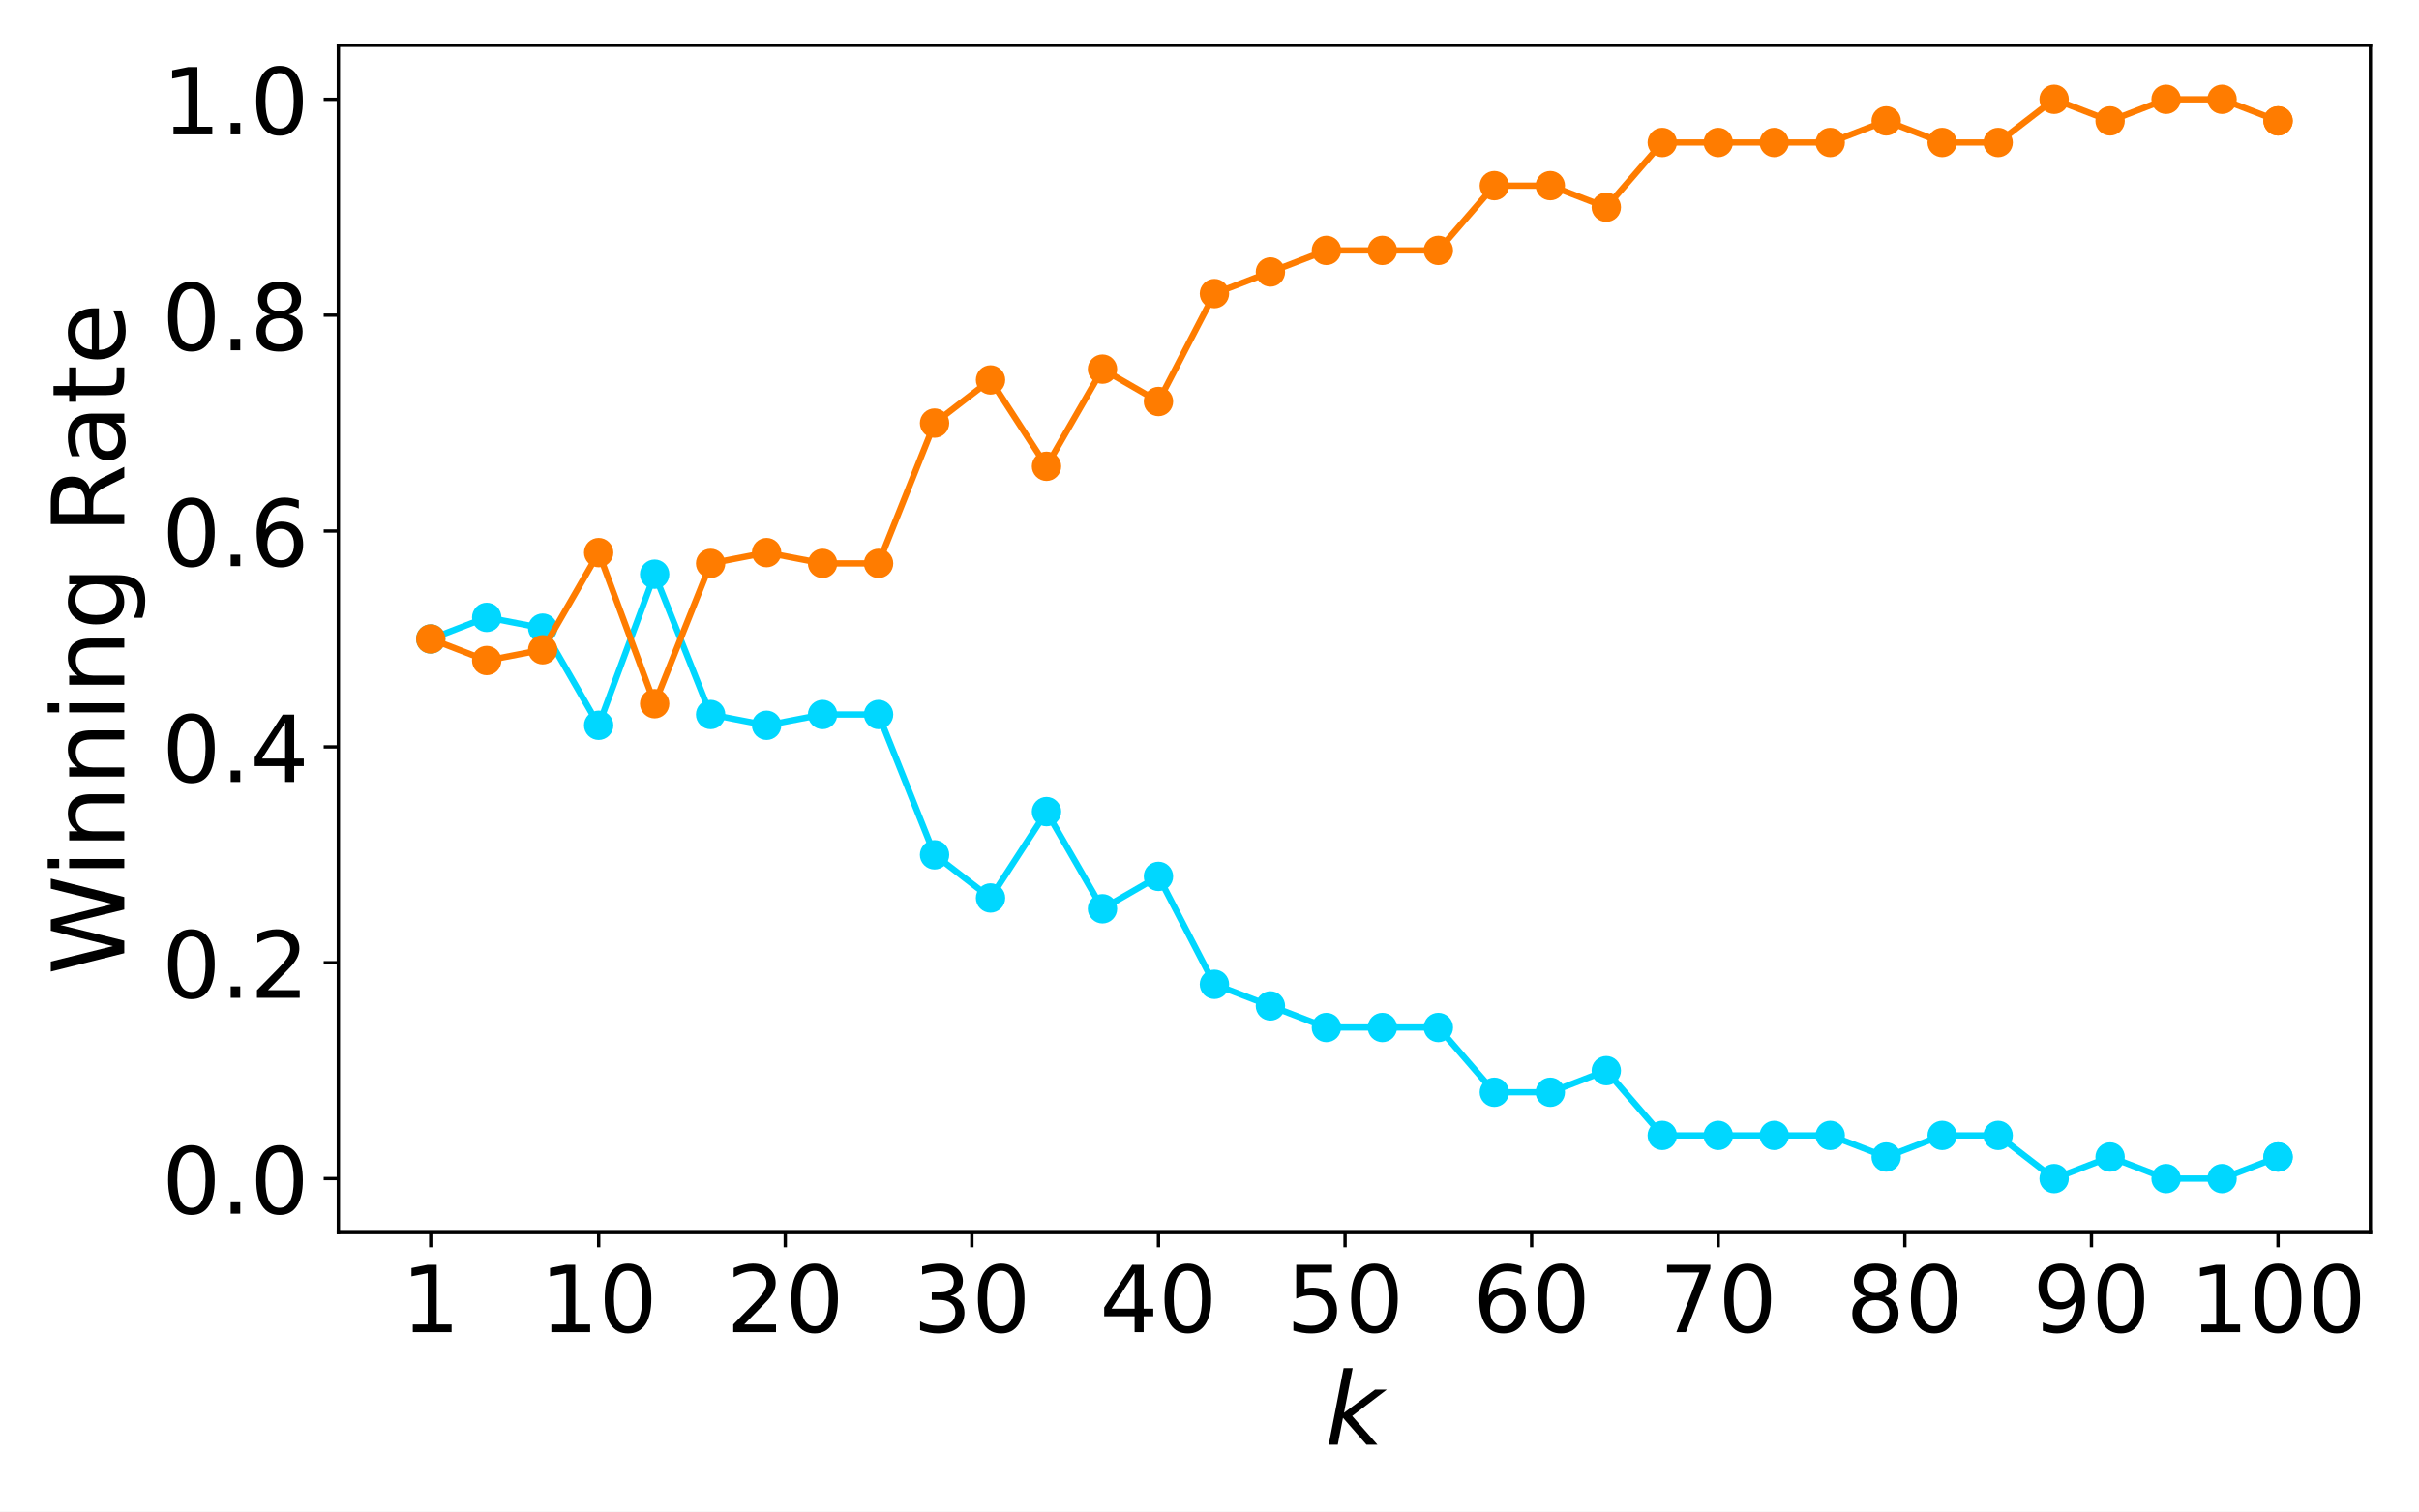
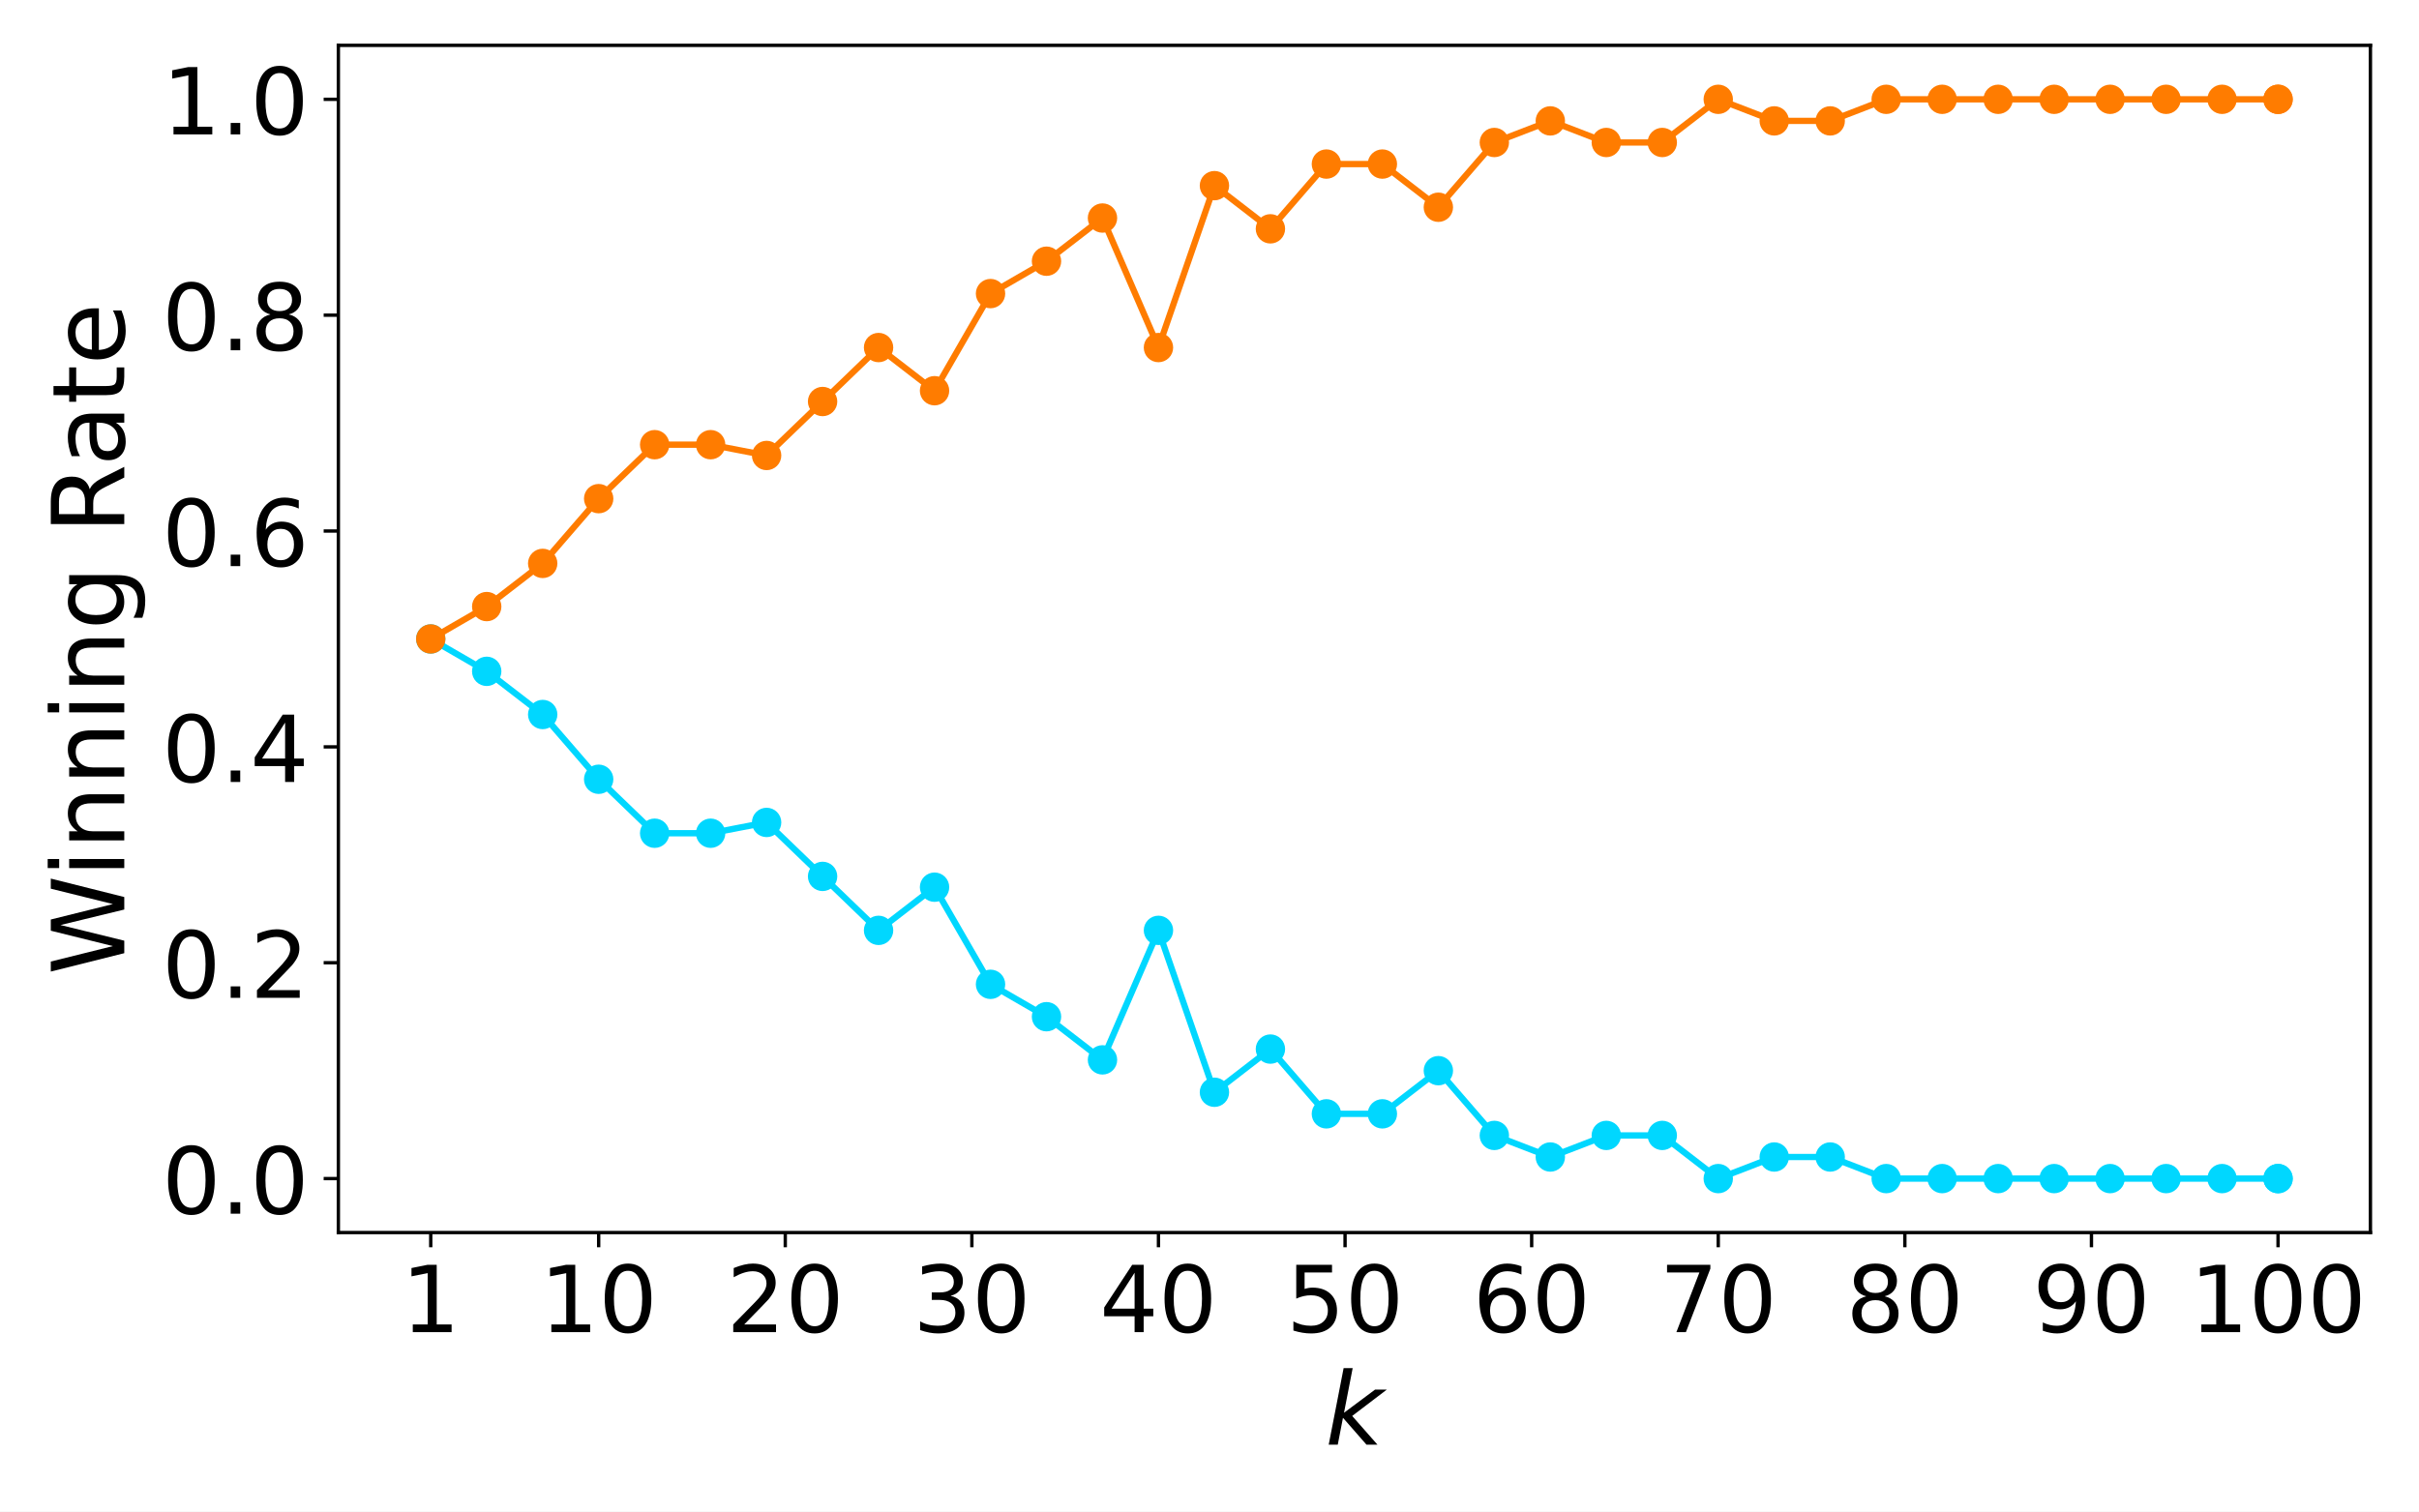
<svg xmlns="http://www.w3.org/2000/svg" xmlns:xlink="http://www.w3.org/1999/xlink" width="576pt" height="360pt" viewBox="0 0 576 360" version="1.1">
  <defs>
    <style type="text/css">*{stroke-linejoin: round; stroke-linecap: butt}</style>
  </defs>
  <g id="figure_1">
    <g id="patch_1">
      <path d="M 0 360  L 576 360  L 576 0  L 0 0  z " style="fill: #ffffff" />
    </g>
    <g id="axes_1">
      <g id="patch_2">
        <path d="M 80.57 293.56  L 564.431 293.56  L 564.431 10.8  L 80.57 10.8  z " style="fill: #ffffff" />
      </g>
      <g id="matplotlib.axis_1">
        <g id="xtick_1">
          <g id="line2d_1">
            <defs>
-               <path id="m5fb272e60a" d="M 0 0  L 0 3.5  " style="stroke: #000000; stroke-width: 0.8" />
+               <path id="ma6a7ead708" d="M 0 0  L 0 3.5  " style="stroke: #000000; stroke-width: 0.8" />
            </defs>
            <g>
-               <use xlink:href="#m5fb272e60a" x="102.564" y="293.56" style="stroke: #000000; stroke-width: 0.8" />
+               <use xlink:href="#ma6a7ead708" x="102.564" y="293.56" style="stroke: #000000; stroke-width: 0.8" />
            </g>
          </g>
          <g id="text_1">
            <g transform="translate(95.56493 317.2766) scale(0.22 -0.22)">
              <defs>
                <path id="DejaVuSans-31" d="M 794 531  L 1825 531  L 1825 4091  L 703 3866  L 703 4441  L 1819 4666  L 2450 4666  L 2450 531  L 3481 531  L 3481 0  L 794 0  L 794 531  z " transform="scale(0.015625)" />
              </defs>
              <use xlink:href="#DejaVuSans-31" />
            </g>
          </g>
        </g>
        <g id="xtick_2">
          <g id="line2d_2">
            <g>
-               <use xlink:href="#m5fb272e60a" x="142.552" y="293.56" style="stroke: #000000; stroke-width: 0.8" />
+               <use xlink:href="#ma6a7ead708" x="142.552" y="293.56" style="stroke: #000000; stroke-width: 0.8" />
            </g>
          </g>
          <g id="text_2">
            <g transform="translate(128.5547 317.2766) scale(0.22 -0.22)">
              <defs>
                <path id="DejaVuSans-30" d="M 2034 4250  Q 1547 4250 1301 3770  Q 1056 3291 1056 2328  Q 1056 1369 1301 889  Q 1547 409 2034 409  Q 2525 409 2770 889  Q 3016 1369 3016 2328  Q 3016 3291 2770 3770  Q 2525 4250 2034 4250  z M 2034 4750  Q 2819 4750 3233 4129  Q 3647 3509 3647 2328  Q 3647 1150 3233 529  Q 2819 -91 2034 -91  Q 1250 -91 836 529  Q 422 1150 422 2328  Q 422 3509 836 4129  Q 1250 4750 2034 4750  z " transform="scale(0.015625)" />
              </defs>
              <use xlink:href="#DejaVuSans-31" />
              <use xlink:href="#DejaVuSans-30" x="63.623" />
            </g>
          </g>
        </g>
        <g id="xtick_3">
          <g id="line2d_3">
            <g>
-               <use xlink:href="#m5fb272e60a" x="186.984" y="293.56" style="stroke: #000000; stroke-width: 0.8" />
+               <use xlink:href="#ma6a7ead708" x="186.984" y="293.56" style="stroke: #000000; stroke-width: 0.8" />
            </g>
          </g>
          <g id="text_3">
            <g transform="translate(172.9864 317.2766) scale(0.22 -0.22)">
              <defs>
                <path id="DejaVuSans-32" d="M 1228 531  L 3431 531  L 3431 0  L 469 0  L 469 531  Q 828 903 1448 1529  Q 2069 2156 2228 2338  Q 2531 2678 2651 2914  Q 2772 3150 2772 3378  Q 2772 3750 2511 3984  Q 2250 4219 1831 4219  Q 1534 4219 1204 4116  Q 875 4013 500 3803  L 500 4441  Q 881 4594 1212 4672  Q 1544 4750 1819 4750  Q 2544 4750 2975 4387  Q 3406 4025 3406 3419  Q 3406 3131 3298 2873  Q 3191 2616 2906 2266  Q 2828 2175 2409 1742  Q 1991 1309 1228 531  z " transform="scale(0.015625)" />
              </defs>
              <use xlink:href="#DejaVuSans-32" />
              <use xlink:href="#DejaVuSans-30" x="63.623" />
            </g>
          </g>
        </g>
        <g id="xtick_4">
          <g id="line2d_4">
            <g>
-               <use xlink:href="#m5fb272e60a" x="231.416" y="293.56" style="stroke: #000000; stroke-width: 0.8" />
+               <use xlink:href="#ma6a7ead708" x="231.416" y="293.56" style="stroke: #000000; stroke-width: 0.8" />
            </g>
          </g>
          <g id="text_4">
            <g transform="translate(217.418 317.2766) scale(0.22 -0.22)">
              <defs>
                <path id="DejaVuSans-33" d="M 2597 2516  Q 3050 2419 3304 2112  Q 3559 1806 3559 1356  Q 3559 666 3084 287  Q 2609 -91 1734 -91  Q 1441 -91 1130 -33  Q 819 25 488 141  L 488 750  Q 750 597 1062 519  Q 1375 441 1716 441  Q 2309 441 2620 675  Q 2931 909 2931 1356  Q 2931 1769 2642 2001  Q 2353 2234 1838 2234  L 1294 2234  L 1294 2753  L 1863 2753  Q 2328 2753 2575 2939  Q 2822 3125 2822 3475  Q 2822 3834 2567 4026  Q 2313 4219 1838 4219  Q 1578 4219 1281 4162  Q 984 4106 628 3988  L 628 4550  Q 988 4650 1302 4700  Q 1616 4750 1894 4750  Q 2613 4750 3031 4423  Q 3450 4097 3450 3541  Q 3450 3153 3228 2886  Q 3006 2619 2597 2516  z " transform="scale(0.015625)" />
              </defs>
              <use xlink:href="#DejaVuSans-33" />
              <use xlink:href="#DejaVuSans-30" x="63.623" />
            </g>
          </g>
        </g>
        <g id="xtick_5">
          <g id="line2d_5">
            <g>
-               <use xlink:href="#m5fb272e60a" x="275.847" y="293.56" style="stroke: #000000; stroke-width: 0.8" />
+               <use xlink:href="#ma6a7ead708" x="275.847" y="293.56" style="stroke: #000000; stroke-width: 0.8" />
            </g>
          </g>
          <g id="text_5">
            <g transform="translate(261.8497 317.2766) scale(0.22 -0.22)">
              <defs>
                <path id="DejaVuSans-34" d="M 2419 4116  L 825 1625  L 2419 1625  L 2419 4116  z M 2253 4666  L 3047 4666  L 3047 1625  L 3713 1625  L 3713 1100  L 3047 1100  L 3047 0  L 2419 0  L 2419 1100  L 313 1100  L 313 1709  L 2253 4666  z " transform="scale(0.015625)" />
              </defs>
              <use xlink:href="#DejaVuSans-34" />
              <use xlink:href="#DejaVuSans-30" x="63.623" />
            </g>
          </g>
        </g>
        <g id="xtick_6">
          <g id="line2d_6">
            <g>
-               <use xlink:href="#m5fb272e60a" x="320.279" y="293.56" style="stroke: #000000; stroke-width: 0.8" />
+               <use xlink:href="#ma6a7ead708" x="320.279" y="293.56" style="stroke: #000000; stroke-width: 0.8" />
            </g>
          </g>
          <g id="text_6">
            <g transform="translate(306.2814 317.2766) scale(0.22 -0.22)">
              <defs>
                <path id="DejaVuSans-35" d="M 691 4666  L 3169 4666  L 3169 4134  L 1269 4134  L 1269 2991  Q 1406 3038 1543 3061  Q 1681 3084 1819 3084  Q 2600 3084 3056 2656  Q 3513 2228 3513 1497  Q 3513 744 3044 326  Q 2575 -91 1722 -91  Q 1428 -91 1123 -41  Q 819 9 494 109  L 494 744  Q 775 591 1075 516  Q 1375 441 1709 441  Q 2250 441 2565 725  Q 2881 1009 2881 1497  Q 2881 1984 2565 2268  Q 2250 2553 1709 2553  Q 1456 2553 1204 2497  Q 953 2441 691 2322  L 691 4666  z " transform="scale(0.015625)" />
              </defs>
              <use xlink:href="#DejaVuSans-35" />
              <use xlink:href="#DejaVuSans-30" x="63.623" />
            </g>
          </g>
        </g>
        <g id="xtick_7">
          <g id="line2d_7">
            <g>
-               <use xlink:href="#m5fb272e60a" x="364.711" y="293.56" style="stroke: #000000; stroke-width: 0.8" />
+               <use xlink:href="#ma6a7ead708" x="364.711" y="293.56" style="stroke: #000000; stroke-width: 0.8" />
            </g>
          </g>
          <g id="text_7">
            <g transform="translate(350.713 317.2766) scale(0.22 -0.22)">
              <defs>
                <path id="DejaVuSans-36" d="M 2113 2584  Q 1688 2584 1439 2293  Q 1191 2003 1191 1497  Q 1191 994 1439 701  Q 1688 409 2113 409  Q 2538 409 2786 701  Q 3034 994 3034 1497  Q 3034 2003 2786 2293  Q 2538 2584 2113 2584  z M 3366 4563  L 3366 3988  Q 3128 4100 2886 4159  Q 2644 4219 2406 4219  Q 1781 4219 1451 3797  Q 1122 3375 1075 2522  Q 1259 2794 1537 2939  Q 1816 3084 2150 3084  Q 2853 3084 3261 2657  Q 3669 2231 3669 1497  Q 3669 778 3244 343  Q 2819 -91 2113 -91  Q 1303 -91 875 529  Q 447 1150 447 2328  Q 447 3434 972 4092  Q 1497 4750 2381 4750  Q 2619 4750 2861 4703  Q 3103 4656 3366 4563  z " transform="scale(0.015625)" />
              </defs>
              <use xlink:href="#DejaVuSans-36" />
              <use xlink:href="#DejaVuSans-30" x="63.623" />
            </g>
          </g>
        </g>
        <g id="xtick_8">
          <g id="line2d_8">
            <g>
-               <use xlink:href="#m5fb272e60a" x="409.142" y="293.56" style="stroke: #000000; stroke-width: 0.8" />
+               <use xlink:href="#ma6a7ead708" x="409.142" y="293.56" style="stroke: #000000; stroke-width: 0.8" />
            </g>
          </g>
          <g id="text_8">
            <g transform="translate(395.1447 317.2766) scale(0.22 -0.22)">
              <defs>
                <path id="DejaVuSans-37" d="M 525 4666  L 3525 4666  L 3525 4397  L 1831 0  L 1172 0  L 2766 4134  L 525 4134  L 525 4666  z " transform="scale(0.015625)" />
              </defs>
              <use xlink:href="#DejaVuSans-37" />
              <use xlink:href="#DejaVuSans-30" x="63.623" />
            </g>
          </g>
        </g>
        <g id="xtick_9">
          <g id="line2d_9">
            <g>
-               <use xlink:href="#m5fb272e60a" x="453.574" y="293.56" style="stroke: #000000; stroke-width: 0.8" />
+               <use xlink:href="#ma6a7ead708" x="453.574" y="293.56" style="stroke: #000000; stroke-width: 0.8" />
            </g>
          </g>
          <g id="text_9">
            <g transform="translate(439.5764 317.2766) scale(0.22 -0.22)">
              <defs>
                <path id="DejaVuSans-38" d="M 2034 2216  Q 1584 2216 1326 1975  Q 1069 1734 1069 1313  Q 1069 891 1326 650  Q 1584 409 2034 409  Q 2484 409 2743 651  Q 3003 894 3003 1313  Q 3003 1734 2745 1975  Q 2488 2216 2034 2216  z M 1403 2484  Q 997 2584 770 2862  Q 544 3141 544 3541  Q 544 4100 942 4425  Q 1341 4750 2034 4750  Q 2731 4750 3128 4425  Q 3525 4100 3525 3541  Q 3525 3141 3298 2862  Q 3072 2584 2669 2484  Q 3125 2378 3379 2068  Q 3634 1759 3634 1313  Q 3634 634 3220 271  Q 2806 -91 2034 -91  Q 1263 -91 848 271  Q 434 634 434 1313  Q 434 1759 690 2068  Q 947 2378 1403 2484  z M 1172 3481  Q 1172 3119 1398 2916  Q 1625 2713 2034 2713  Q 2441 2713 2670 2916  Q 2900 3119 2900 3481  Q 2900 3844 2670 4047  Q 2441 4250 2034 4250  Q 1625 4250 1398 4047  Q 1172 3844 1172 3481  z " transform="scale(0.015625)" />
              </defs>
              <use xlink:href="#DejaVuSans-38" />
              <use xlink:href="#DejaVuSans-30" x="63.623" />
            </g>
          </g>
        </g>
        <g id="xtick_10">
          <g id="line2d_10">
            <g>
-               <use xlink:href="#m5fb272e60a" x="498.006" y="293.56" style="stroke: #000000; stroke-width: 0.8" />
+               <use xlink:href="#ma6a7ead708" x="498.006" y="293.56" style="stroke: #000000; stroke-width: 0.8" />
            </g>
          </g>
          <g id="text_10">
            <g transform="translate(484.0081 317.2766) scale(0.22 -0.22)">
              <defs>
                <path id="DejaVuSans-39" d="M 703 97  L 703 672  Q 941 559 1184 500  Q 1428 441 1663 441  Q 2288 441 2617 861  Q 2947 1281 2994 2138  Q 2813 1869 2534 1725  Q 2256 1581 1919 1581  Q 1219 1581 811 2004  Q 403 2428 403 3163  Q 403 3881 828 4315  Q 1253 4750 1959 4750  Q 2769 4750 3195 4129  Q 3622 3509 3622 2328  Q 3622 1225 3098 567  Q 2575 -91 1691 -91  Q 1453 -91 1209 -44  Q 966 3 703 97  z M 1959 2075  Q 2384 2075 2632 2365  Q 2881 2656 2881 3163  Q 2881 3666 2632 3958  Q 2384 4250 1959 4250  Q 1534 4250 1286 3958  Q 1038 3666 1038 3163  Q 1038 2656 1286 2365  Q 1534 2075 1959 2075  z " transform="scale(0.015625)" />
              </defs>
              <use xlink:href="#DejaVuSans-39" />
              <use xlink:href="#DejaVuSans-30" x="63.623" />
            </g>
          </g>
        </g>
        <g id="xtick_11">
          <g id="line2d_11">
            <g>
-               <use xlink:href="#m5fb272e60a" x="542.437" y="293.56" style="stroke: #000000; stroke-width: 0.8" />
+               <use xlink:href="#ma6a7ead708" x="542.437" y="293.56" style="stroke: #000000; stroke-width: 0.8" />
            </g>
          </g>
          <g id="text_11">
            <g transform="translate(521.441 317.2766) scale(0.22 -0.22)">
              <use xlink:href="#DejaVuSans-31" />
              <use xlink:href="#DejaVuSans-30" x="63.623" />
              <use xlink:href="#DejaVuSans-30" x="127.246" />
            </g>
          </g>
        </g>
        <g id="text_12">
          <g transform="translate(315.5405 344.0881) scale(0.24 -0.24)">
            <defs>
              <path id="DejaVuSans-Oblique-6b" d="M 1172 4863  L 1747 4863  L 1197 2028  L 3169 3500  L 3916 3500  L 1716 1825  L 3322 0  L 2625 0  L 1131 1709  L 800 0  L 225 0  L 1172 4863  z " transform="scale(0.015625)" />
            </defs>
            <use xlink:href="#DejaVuSans-Oblique-6b" transform="translate(0 0.015625)" />
          </g>
        </g>
      </g>
      <g id="matplotlib.axis_2">
        <g id="ytick_1">
          <g id="line2d_12">
            <defs>
-               <path id="m0c3a343c82" d="M 0 0  L -3.5 0  " style="stroke: #000000; stroke-width: 0.8" />
+               <path id="me8aed641fb" d="M 0 0  L -3.5 0  " style="stroke: #000000; stroke-width: 0.8" />
            </defs>
            <g>
-               <use xlink:href="#m0c3a343c82" x="80.57" y="280.707" style="stroke: #000000; stroke-width: 0.8" />
+               <use xlink:href="#me8aed641fb" x="80.57" y="280.707" style="stroke: #000000; stroke-width: 0.8" />
            </g>
          </g>
          <g id="text_13">
            <g transform="translate(38.58313 289.0656) scale(0.22 -0.22)">
              <defs>
                <path id="DejaVuSans-2e" d="M 684 794  L 1344 794  L 1344 0  L 684 0  L 684 794  z " transform="scale(0.015625)" />
              </defs>
              <use xlink:href="#DejaVuSans-30" />
              <use xlink:href="#DejaVuSans-2e" x="63.623" />
              <use xlink:href="#DejaVuSans-30" x="95.41" />
            </g>
          </g>
        </g>
        <g id="ytick_2">
          <g id="line2d_13">
            <g>
-               <use xlink:href="#m0c3a343c82" x="80.57" y="229.296" style="stroke: #000000; stroke-width: 0.8" />
+               <use xlink:href="#me8aed641fb" x="80.57" y="229.296" style="stroke: #000000; stroke-width: 0.8" />
            </g>
          </g>
          <g id="text_14">
            <g transform="translate(38.58313 237.6546) scale(0.22 -0.22)">
              <use xlink:href="#DejaVuSans-30" />
              <use xlink:href="#DejaVuSans-2e" x="63.623" />
              <use xlink:href="#DejaVuSans-32" x="95.41" />
            </g>
          </g>
        </g>
        <g id="ytick_3">
          <g id="line2d_14">
            <g>
-               <use xlink:href="#m0c3a343c82" x="80.57" y="177.885" style="stroke: #000000; stroke-width: 0.8" />
+               <use xlink:href="#me8aed641fb" x="80.57" y="177.885" style="stroke: #000000; stroke-width: 0.8" />
            </g>
          </g>
          <g id="text_15">
            <g transform="translate(38.58313 186.2437) scale(0.22 -0.22)">
              <use xlink:href="#DejaVuSans-30" />
              <use xlink:href="#DejaVuSans-2e" x="63.623" />
              <use xlink:href="#DejaVuSans-34" x="95.41" />
            </g>
          </g>
        </g>
        <g id="ytick_4">
          <g id="line2d_15">
            <g>
-               <use xlink:href="#m0c3a343c82" x="80.57" y="126.475" style="stroke: #000000; stroke-width: 0.8" />
+               <use xlink:href="#me8aed641fb" x="80.57" y="126.475" style="stroke: #000000; stroke-width: 0.8" />
            </g>
          </g>
          <g id="text_16">
            <g transform="translate(38.58313 134.8328) scale(0.22 -0.22)">
              <use xlink:href="#DejaVuSans-30" />
              <use xlink:href="#DejaVuSans-2e" x="63.623" />
              <use xlink:href="#DejaVuSans-36" x="95.41" />
            </g>
          </g>
        </g>
        <g id="ytick_5">
          <g id="line2d_16">
            <g>
-               <use xlink:href="#m0c3a343c82" x="80.57" y="75.064" style="stroke: #000000; stroke-width: 0.8" />
+               <use xlink:href="#me8aed641fb" x="80.57" y="75.064" style="stroke: #000000; stroke-width: 0.8" />
            </g>
          </g>
          <g id="text_17">
            <g transform="translate(38.58313 83.42192) scale(0.22 -0.22)">
              <use xlink:href="#DejaVuSans-30" />
              <use xlink:href="#DejaVuSans-2e" x="63.623" />
              <use xlink:href="#DejaVuSans-38" x="95.41" />
            </g>
          </g>
        </g>
        <g id="ytick_6">
          <g id="line2d_17">
            <g>
-               <use xlink:href="#m0c3a343c82" x="80.57" y="23.653" style="stroke: #000000; stroke-width: 0.8" />
+               <use xlink:href="#me8aed641fb" x="80.57" y="23.653" style="stroke: #000000; stroke-width: 0.8" />
            </g>
          </g>
          <g id="text_18">
            <g transform="translate(38.58313 32.01101) scale(0.22 -0.22)">
              <use xlink:href="#DejaVuSans-31" />
              <use xlink:href="#DejaVuSans-2e" x="63.623" />
              <use xlink:href="#DejaVuSans-30" x="95.41" />
            </g>
          </g>
        </g>
        <g id="text_19">
          <g transform="translate(29.59188 232.1994) rotate(-90) scale(0.24 -0.24)">
            <defs>
              <path id="DejaVuSans-57" d="M 213 4666  L 850 4666  L 1831 722  L 2809 4666  L 3519 4666  L 4500 722  L 5478 4666  L 6119 4666  L 4947 0  L 4153 0  L 3169 4050  L 2175 0  L 1381 0  L 213 4666  z " transform="scale(0.015625)" />
              <path id="DejaVuSans-69" d="M 603 3500  L 1178 3500  L 1178 0  L 603 0  L 603 3500  z M 603 4863  L 1178 4863  L 1178 4134  L 603 4134  L 603 4863  z " transform="scale(0.015625)" />
              <path id="DejaVuSans-6e" d="M 3513 2113  L 3513 0  L 2938 0  L 2938 2094  Q 2938 2591 2744 2837  Q 2550 3084 2163 3084  Q 1697 3084 1428 2787  Q 1159 2491 1159 1978  L 1159 0  L 581 0  L 581 3500  L 1159 3500  L 1159 2956  Q 1366 3272 1645 3428  Q 1925 3584 2291 3584  Q 2894 3584 3203 3211  Q 3513 2838 3513 2113  z " transform="scale(0.015625)" />
              <path id="DejaVuSans-67" d="M 2906 1791  Q 2906 2416 2648 2759  Q 2391 3103 1925 3103  Q 1463 3103 1205 2759  Q 947 2416 947 1791  Q 947 1169 1205 825  Q 1463 481 1925 481  Q 2391 481 2648 825  Q 2906 1169 2906 1791  z M 3481 434  Q 3481 -459 3084 -895  Q 2688 -1331 1869 -1331  Q 1566 -1331 1297 -1286  Q 1028 -1241 775 -1147  L 775 -588  Q 1028 -725 1275 -790  Q 1522 -856 1778 -856  Q 2344 -856 2625 -561  Q 2906 -266 2906 331  L 2906 616  Q 2728 306 2450 153  Q 2172 0 1784 0  Q 1141 0 747 490  Q 353 981 353 1791  Q 353 2603 747 3093  Q 1141 3584 1784 3584  Q 2172 3584 2450 3431  Q 2728 3278 2906 2969  L 2906 3500  L 3481 3500  L 3481 434  z " transform="scale(0.015625)" />
              <path id="DejaVuSans-20" transform="scale(0.015625)" />
              <path id="DejaVuSans-52" d="M 2841 2188  Q 3044 2119 3236 1894  Q 3428 1669 3622 1275  L 4263 0  L 3584 0  L 2988 1197  Q 2756 1666 2539 1819  Q 2322 1972 1947 1972  L 1259 1972  L 1259 0  L 628 0  L 628 4666  L 2053 4666  Q 2853 4666 3247 4331  Q 3641 3997 3641 3322  Q 3641 2881 3436 2590  Q 3231 2300 2841 2188  z M 1259 4147  L 1259 2491  L 2053 2491  Q 2509 2491 2742 2702  Q 2975 2913 2975 3322  Q 2975 3731 2742 3939  Q 2509 4147 2053 4147  L 1259 4147  z " transform="scale(0.015625)" />
              <path id="DejaVuSans-61" d="M 2194 1759  Q 1497 1759 1228 1600  Q 959 1441 959 1056  Q 959 750 1161 570  Q 1363 391 1709 391  Q 2188 391 2477 730  Q 2766 1069 2766 1631  L 2766 1759  L 2194 1759  z M 3341 1997  L 3341 0  L 2766 0  L 2766 531  Q 2569 213 2275 61  Q 1981 -91 1556 -91  Q 1019 -91 701 211  Q 384 513 384 1019  Q 384 1609 779 1909  Q 1175 2209 1959 2209  L 2766 2209  L 2766 2266  Q 2766 2663 2505 2880  Q 2244 3097 1772 3097  Q 1472 3097 1187 3025  Q 903 2953 641 2809  L 641 3341  Q 956 3463 1253 3523  Q 1550 3584 1831 3584  Q 2591 3584 2966 3190  Q 3341 2797 3341 1997  z " transform="scale(0.015625)" />
              <path id="DejaVuSans-74" d="M 1172 4494  L 1172 3500  L 2356 3500  L 2356 3053  L 1172 3053  L 1172 1153  Q 1172 725 1289 603  Q 1406 481 1766 481  L 2356 481  L 2356 0  L 1766 0  Q 1100 0 847 248  Q 594 497 594 1153  L 594 3053  L 172 3053  L 172 3500  L 594 3500  L 594 4494  L 1172 4494  z " transform="scale(0.015625)" />
              <path id="DejaVuSans-65" d="M 3597 1894  L 3597 1613  L 953 1613  Q 991 1019 1311 708  Q 1631 397 2203 397  Q 2534 397 2845 478  Q 3156 559 3463 722  L 3463 178  Q 3153 47 2828 -22  Q 2503 -91 2169 -91  Q 1331 -91 842 396  Q 353 884 353 1716  Q 353 2575 817 3079  Q 1281 3584 2069 3584  Q 2775 3584 3186 3129  Q 3597 2675 3597 1894  z M 3022 2063  Q 3016 2534 2758 2815  Q 2500 3097 2075 3097  Q 1594 3097 1305 2825  Q 1016 2553 972 2059  L 3022 2063  z " transform="scale(0.015625)" />
            </defs>
            <use xlink:href="#DejaVuSans-57" />
            <use xlink:href="#DejaVuSans-69" x="96.627" />
            <use xlink:href="#DejaVuSans-6e" x="124.41" />
            <use xlink:href="#DejaVuSans-6e" x="187.789" />
            <use xlink:href="#DejaVuSans-69" x="251.168" />
            <use xlink:href="#DejaVuSans-6e" x="278.951" />
            <use xlink:href="#DejaVuSans-67" x="342.33" />
            <use xlink:href="#DejaVuSans-20" x="405.807" />
            <use xlink:href="#DejaVuSans-52" x="437.594" />
            <use xlink:href="#DejaVuSans-61" x="504.826" />
            <use xlink:href="#DejaVuSans-74" x="566.105" />
            <use xlink:href="#DejaVuSans-65" x="605.314" />
          </g>
        </g>
      </g>
      <g id="line2d_18">
-         <path d="M 102.564 152.18  L 115.893 147.039  L 129.223 149.609  L 142.552 172.744  L 155.882 136.757  L 169.211 170.174  L 182.541 172.744  L 195.87 170.174  L 209.2 170.174  L 222.529 203.591  L 235.859 213.873  L 249.188 193.309  L 262.518 216.444  L 275.847 208.732  L 289.177 234.437  L 302.506 239.579  L 315.836 244.72  L 329.165 244.72  L 342.495 244.72  L 355.824 260.143  L 369.154 260.143  L 382.483 255.002  L 395.813 270.425  L 409.142 270.425  L 422.472 270.425  L 435.801 270.425  L 449.131 275.566  L 462.46 270.425  L 475.79 270.425  L 489.119 280.707  L 502.449 275.566  L 515.778 280.707  L 529.108 280.707  L 542.437 275.566  L 542.437 275.566  " clip-path="url(#p05b9694e09)" style="fill: none; stroke: #00d7ff; stroke-width: 1.5; stroke-linecap: square" />
+         <path d="M 102.564 152.18  L 115.893 159.892  L 129.223 170.174  L 142.552 185.597  L 155.882 198.45  L 169.211 198.45  L 182.541 195.879  L 195.87 208.732  L 209.2 221.585  L 222.529 211.303  L 235.859 234.437  L 249.188 242.149  L 262.518 252.431  L 275.847 221.585  L 289.177 260.143  L 302.506 249.861  L 315.836 265.284  L 329.165 265.284  L 342.495 255.002  L 355.824 270.425  L 369.154 275.566  L 382.483 270.425  L 395.813 270.425  L 409.142 280.707  L 422.472 275.566  L 435.801 275.566  L 449.131 280.707  L 462.46 280.707  L 475.79 280.707  L 489.119 280.707  L 502.449 280.707  L 515.778 280.707  L 529.108 280.707  L 542.437 280.707  L 542.437 280.707  " clip-path="url(#p26cd748b5b)" style="fill: none; stroke: #00d7ff; stroke-width: 1.5; stroke-linecap: square" />
        <defs>
-           <path id="m8df4ea73e6" d="M 0 3  C 0.796 3 1.559 2.684 2.121 2.121  C 2.684 1.559 3 0.796 3 0  C 3 -0.796 2.684 -1.559 2.121 -2.121  C 1.559 -2.684 0.796 -3 0 -3  C -0.796 -3 -1.559 -2.684 -2.121 -2.121  C -2.684 -1.559 -3 -0.796 -3 0  C -3 0.796 -2.684 1.559 -2.121 2.121  C -1.559 2.684 -0.796 3 0 3  z " style="stroke: #00d7ff" />
+           <path id="m1e85bca09b" d="M 0 3  C 0.796 3 1.559 2.684 2.121 2.121  C 2.684 1.559 3 0.796 3 0  C 3 -0.796 2.684 -1.559 2.121 -2.121  C 1.559 -2.684 0.796 -3 0 -3  C -0.796 -3 -1.559 -2.684 -2.121 -2.121  C -2.684 -1.559 -3 -0.796 -3 0  C -3 0.796 -2.684 1.559 -2.121 2.121  C -1.559 2.684 -0.796 3 0 3  z " style="stroke: #00d7ff" />
        </defs>
-         <g clip-path="url(#p05b9694e09)">
-           <use xlink:href="#m8df4ea73e6" x="102.564" y="152.18" style="fill: #00d7ff; stroke: #00d7ff" />
-           <use xlink:href="#m8df4ea73e6" x="115.893" y="147.039" style="fill: #00d7ff; stroke: #00d7ff" />
-           <use xlink:href="#m8df4ea73e6" x="129.223" y="149.609" style="fill: #00d7ff; stroke: #00d7ff" />
-           <use xlink:href="#m8df4ea73e6" x="142.552" y="172.744" style="fill: #00d7ff; stroke: #00d7ff" />
-           <use xlink:href="#m8df4ea73e6" x="155.882" y="136.757" style="fill: #00d7ff; stroke: #00d7ff" />
-           <use xlink:href="#m8df4ea73e6" x="169.211" y="170.174" style="fill: #00d7ff; stroke: #00d7ff" />
-           <use xlink:href="#m8df4ea73e6" x="182.541" y="172.744" style="fill: #00d7ff; stroke: #00d7ff" />
-           <use xlink:href="#m8df4ea73e6" x="195.87" y="170.174" style="fill: #00d7ff; stroke: #00d7ff" />
-           <use xlink:href="#m8df4ea73e6" x="209.2" y="170.174" style="fill: #00d7ff; stroke: #00d7ff" />
-           <use xlink:href="#m8df4ea73e6" x="222.529" y="203.591" style="fill: #00d7ff; stroke: #00d7ff" />
-           <use xlink:href="#m8df4ea73e6" x="235.859" y="213.873" style="fill: #00d7ff; stroke: #00d7ff" />
-           <use xlink:href="#m8df4ea73e6" x="249.188" y="193.309" style="fill: #00d7ff; stroke: #00d7ff" />
-           <use xlink:href="#m8df4ea73e6" x="262.518" y="216.444" style="fill: #00d7ff; stroke: #00d7ff" />
-           <use xlink:href="#m8df4ea73e6" x="275.847" y="208.732" style="fill: #00d7ff; stroke: #00d7ff" />
-           <use xlink:href="#m8df4ea73e6" x="289.177" y="234.437" style="fill: #00d7ff; stroke: #00d7ff" />
-           <use xlink:href="#m8df4ea73e6" x="302.506" y="239.579" style="fill: #00d7ff; stroke: #00d7ff" />
-           <use xlink:href="#m8df4ea73e6" x="315.836" y="244.72" style="fill: #00d7ff; stroke: #00d7ff" />
-           <use xlink:href="#m8df4ea73e6" x="329.165" y="244.72" style="fill: #00d7ff; stroke: #00d7ff" />
-           <use xlink:href="#m8df4ea73e6" x="342.495" y="244.72" style="fill: #00d7ff; stroke: #00d7ff" />
-           <use xlink:href="#m8df4ea73e6" x="355.824" y="260.143" style="fill: #00d7ff; stroke: #00d7ff" />
-           <use xlink:href="#m8df4ea73e6" x="369.154" y="260.143" style="fill: #00d7ff; stroke: #00d7ff" />
-           <use xlink:href="#m8df4ea73e6" x="382.483" y="255.002" style="fill: #00d7ff; stroke: #00d7ff" />
-           <use xlink:href="#m8df4ea73e6" x="395.813" y="270.425" style="fill: #00d7ff; stroke: #00d7ff" />
-           <use xlink:href="#m8df4ea73e6" x="409.142" y="270.425" style="fill: #00d7ff; stroke: #00d7ff" />
-           <use xlink:href="#m8df4ea73e6" x="422.472" y="270.425" style="fill: #00d7ff; stroke: #00d7ff" />
-           <use xlink:href="#m8df4ea73e6" x="435.801" y="270.425" style="fill: #00d7ff; stroke: #00d7ff" />
-           <use xlink:href="#m8df4ea73e6" x="449.131" y="275.566" style="fill: #00d7ff; stroke: #00d7ff" />
-           <use xlink:href="#m8df4ea73e6" x="462.46" y="270.425" style="fill: #00d7ff; stroke: #00d7ff" />
-           <use xlink:href="#m8df4ea73e6" x="475.79" y="270.425" style="fill: #00d7ff; stroke: #00d7ff" />
-           <use xlink:href="#m8df4ea73e6" x="489.119" y="280.707" style="fill: #00d7ff; stroke: #00d7ff" />
-           <use xlink:href="#m8df4ea73e6" x="502.449" y="275.566" style="fill: #00d7ff; stroke: #00d7ff" />
-           <use xlink:href="#m8df4ea73e6" x="515.778" y="280.707" style="fill: #00d7ff; stroke: #00d7ff" />
-           <use xlink:href="#m8df4ea73e6" x="529.108" y="280.707" style="fill: #00d7ff; stroke: #00d7ff" />
-           <use xlink:href="#m8df4ea73e6" x="542.437" y="275.566" style="fill: #00d7ff; stroke: #00d7ff" />
-           <use xlink:href="#m8df4ea73e6" x="542.437" y="275.566" style="fill: #00d7ff; stroke: #00d7ff" />
+         <g clip-path="url(#p26cd748b5b)">
+           <use xlink:href="#m1e85bca09b" x="102.564" y="152.18" style="fill: #00d7ff; stroke: #00d7ff" />
+           <use xlink:href="#m1e85bca09b" x="115.893" y="159.892" style="fill: #00d7ff; stroke: #00d7ff" />
+           <use xlink:href="#m1e85bca09b" x="129.223" y="170.174" style="fill: #00d7ff; stroke: #00d7ff" />
+           <use xlink:href="#m1e85bca09b" x="142.552" y="185.597" style="fill: #00d7ff; stroke: #00d7ff" />
+           <use xlink:href="#m1e85bca09b" x="155.882" y="198.45" style="fill: #00d7ff; stroke: #00d7ff" />
+           <use xlink:href="#m1e85bca09b" x="169.211" y="198.45" style="fill: #00d7ff; stroke: #00d7ff" />
+           <use xlink:href="#m1e85bca09b" x="182.541" y="195.879" style="fill: #00d7ff; stroke: #00d7ff" />
+           <use xlink:href="#m1e85bca09b" x="195.87" y="208.732" style="fill: #00d7ff; stroke: #00d7ff" />
+           <use xlink:href="#m1e85bca09b" x="209.2" y="221.585" style="fill: #00d7ff; stroke: #00d7ff" />
+           <use xlink:href="#m1e85bca09b" x="222.529" y="211.303" style="fill: #00d7ff; stroke: #00d7ff" />
+           <use xlink:href="#m1e85bca09b" x="235.859" y="234.437" style="fill: #00d7ff; stroke: #00d7ff" />
+           <use xlink:href="#m1e85bca09b" x="249.188" y="242.149" style="fill: #00d7ff; stroke: #00d7ff" />
+           <use xlink:href="#m1e85bca09b" x="262.518" y="252.431" style="fill: #00d7ff; stroke: #00d7ff" />
+           <use xlink:href="#m1e85bca09b" x="275.847" y="221.585" style="fill: #00d7ff; stroke: #00d7ff" />
+           <use xlink:href="#m1e85bca09b" x="289.177" y="260.143" style="fill: #00d7ff; stroke: #00d7ff" />
+           <use xlink:href="#m1e85bca09b" x="302.506" y="249.861" style="fill: #00d7ff; stroke: #00d7ff" />
+           <use xlink:href="#m1e85bca09b" x="315.836" y="265.284" style="fill: #00d7ff; stroke: #00d7ff" />
+           <use xlink:href="#m1e85bca09b" x="329.165" y="265.284" style="fill: #00d7ff; stroke: #00d7ff" />
+           <use xlink:href="#m1e85bca09b" x="342.495" y="255.002" style="fill: #00d7ff; stroke: #00d7ff" />
+           <use xlink:href="#m1e85bca09b" x="355.824" y="270.425" style="fill: #00d7ff; stroke: #00d7ff" />
+           <use xlink:href="#m1e85bca09b" x="369.154" y="275.566" style="fill: #00d7ff; stroke: #00d7ff" />
+           <use xlink:href="#m1e85bca09b" x="382.483" y="270.425" style="fill: #00d7ff; stroke: #00d7ff" />
+           <use xlink:href="#m1e85bca09b" x="395.813" y="270.425" style="fill: #00d7ff; stroke: #00d7ff" />
+           <use xlink:href="#m1e85bca09b" x="409.142" y="280.707" style="fill: #00d7ff; stroke: #00d7ff" />
+           <use xlink:href="#m1e85bca09b" x="422.472" y="275.566" style="fill: #00d7ff; stroke: #00d7ff" />
+           <use xlink:href="#m1e85bca09b" x="435.801" y="275.566" style="fill: #00d7ff; stroke: #00d7ff" />
+           <use xlink:href="#m1e85bca09b" x="449.131" y="280.707" style="fill: #00d7ff; stroke: #00d7ff" />
+           <use xlink:href="#m1e85bca09b" x="462.46" y="280.707" style="fill: #00d7ff; stroke: #00d7ff" />
+           <use xlink:href="#m1e85bca09b" x="475.79" y="280.707" style="fill: #00d7ff; stroke: #00d7ff" />
+           <use xlink:href="#m1e85bca09b" x="489.119" y="280.707" style="fill: #00d7ff; stroke: #00d7ff" />
+           <use xlink:href="#m1e85bca09b" x="502.449" y="280.707" style="fill: #00d7ff; stroke: #00d7ff" />
+           <use xlink:href="#m1e85bca09b" x="515.778" y="280.707" style="fill: #00d7ff; stroke: #00d7ff" />
+           <use xlink:href="#m1e85bca09b" x="529.108" y="280.707" style="fill: #00d7ff; stroke: #00d7ff" />
+           <use xlink:href="#m1e85bca09b" x="542.437" y="280.707" style="fill: #00d7ff; stroke: #00d7ff" />
+           <use xlink:href="#m1e85bca09b" x="542.437" y="280.707" style="fill: #00d7ff; stroke: #00d7ff" />
        </g>
      </g>
      <g id="line2d_19">
-         <path d="M 102.564 152.18  L 115.893 157.321  L 129.223 154.751  L 142.552 131.616  L 155.882 167.603  L 169.211 134.186  L 182.541 131.616  L 195.87 134.186  L 209.2 134.186  L 222.529 100.769  L 235.859 90.487  L 249.188 111.051  L 262.518 87.916  L 275.847 95.628  L 289.177 69.923  L 302.506 64.781  L 315.836 59.64  L 329.165 59.64  L 342.495 59.64  L 355.824 44.217  L 369.154 44.217  L 382.483 49.358  L 395.813 33.935  L 409.142 33.935  L 422.472 33.935  L 435.801 33.935  L 449.131 28.794  L 462.46 33.935  L 475.79 33.935  L 489.119 23.653  L 502.449 28.794  L 515.778 23.653  L 529.108 23.653  L 542.437 28.794  L 542.437 28.794  " clip-path="url(#p05b9694e09)" style="fill: none; stroke: #ff7c00; stroke-width: 1.5; stroke-linecap: square" />
+         <path d="M 102.564 152.18  L 115.893 144.468  L 129.223 134.186  L 142.552 118.763  L 155.882 105.91  L 169.211 105.91  L 182.541 108.481  L 195.87 95.628  L 209.2 82.775  L 222.529 93.057  L 235.859 69.923  L 249.188 62.211  L 262.518 51.929  L 275.847 82.775  L 289.177 44.217  L 302.506 54.499  L 315.836 39.076  L 329.165 39.076  L 342.495 49.358  L 355.824 33.935  L 369.154 28.794  L 382.483 33.935  L 395.813 33.935  L 409.142 23.653  L 422.472 28.794  L 435.801 28.794  L 449.131 23.653  L 462.46 23.653  L 475.79 23.653  L 489.119 23.653  L 502.449 23.653  L 515.778 23.653  L 529.108 23.653  L 542.437 23.653  L 542.437 23.653  " clip-path="url(#p26cd748b5b)" style="fill: none; stroke: #ff7c00; stroke-width: 1.5; stroke-linecap: square" />
        <defs>
-           <path id="ma182f99b4d" d="M 0 3  C 0.796 3 1.559 2.684 2.121 2.121  C 2.684 1.559 3 0.796 3 0  C 3 -0.796 2.684 -1.559 2.121 -2.121  C 1.559 -2.684 0.796 -3 0 -3  C -0.796 -3 -1.559 -2.684 -2.121 -2.121  C -2.684 -1.559 -3 -0.796 -3 0  C -3 0.796 -2.684 1.559 -2.121 2.121  C -1.559 2.684 -0.796 3 0 3  z " style="stroke: #ff7c00" />
+           <path id="mba75ba46f8" d="M 0 3  C 0.796 3 1.559 2.684 2.121 2.121  C 2.684 1.559 3 0.796 3 0  C 3 -0.796 2.684 -1.559 2.121 -2.121  C 1.559 -2.684 0.796 -3 0 -3  C -0.796 -3 -1.559 -2.684 -2.121 -2.121  C -2.684 -1.559 -3 -0.796 -3 0  C -3 0.796 -2.684 1.559 -2.121 2.121  C -1.559 2.684 -0.796 3 0 3  z " style="stroke: #ff7c00" />
        </defs>
-         <g clip-path="url(#p05b9694e09)">
-           <use xlink:href="#ma182f99b4d" x="102.564" y="152.18" style="fill: #ff7c00; stroke: #ff7c00" />
-           <use xlink:href="#ma182f99b4d" x="115.893" y="157.321" style="fill: #ff7c00; stroke: #ff7c00" />
-           <use xlink:href="#ma182f99b4d" x="129.223" y="154.751" style="fill: #ff7c00; stroke: #ff7c00" />
-           <use xlink:href="#ma182f99b4d" x="142.552" y="131.616" style="fill: #ff7c00; stroke: #ff7c00" />
-           <use xlink:href="#ma182f99b4d" x="155.882" y="167.603" style="fill: #ff7c00; stroke: #ff7c00" />
-           <use xlink:href="#ma182f99b4d" x="169.211" y="134.186" style="fill: #ff7c00; stroke: #ff7c00" />
-           <use xlink:href="#ma182f99b4d" x="182.541" y="131.616" style="fill: #ff7c00; stroke: #ff7c00" />
-           <use xlink:href="#ma182f99b4d" x="195.87" y="134.186" style="fill: #ff7c00; stroke: #ff7c00" />
-           <use xlink:href="#ma182f99b4d" x="209.2" y="134.186" style="fill: #ff7c00; stroke: #ff7c00" />
-           <use xlink:href="#ma182f99b4d" x="222.529" y="100.769" style="fill: #ff7c00; stroke: #ff7c00" />
-           <use xlink:href="#ma182f99b4d" x="235.859" y="90.487" style="fill: #ff7c00; stroke: #ff7c00" />
-           <use xlink:href="#ma182f99b4d" x="249.188" y="111.051" style="fill: #ff7c00; stroke: #ff7c00" />
-           <use xlink:href="#ma182f99b4d" x="262.518" y="87.916" style="fill: #ff7c00; stroke: #ff7c00" />
-           <use xlink:href="#ma182f99b4d" x="275.847" y="95.628" style="fill: #ff7c00; stroke: #ff7c00" />
-           <use xlink:href="#ma182f99b4d" x="289.177" y="69.923" style="fill: #ff7c00; stroke: #ff7c00" />
-           <use xlink:href="#ma182f99b4d" x="302.506" y="64.781" style="fill: #ff7c00; stroke: #ff7c00" />
-           <use xlink:href="#ma182f99b4d" x="315.836" y="59.64" style="fill: #ff7c00; stroke: #ff7c00" />
-           <use xlink:href="#ma182f99b4d" x="329.165" y="59.64" style="fill: #ff7c00; stroke: #ff7c00" />
-           <use xlink:href="#ma182f99b4d" x="342.495" y="59.64" style="fill: #ff7c00; stroke: #ff7c00" />
-           <use xlink:href="#ma182f99b4d" x="355.824" y="44.217" style="fill: #ff7c00; stroke: #ff7c00" />
-           <use xlink:href="#ma182f99b4d" x="369.154" y="44.217" style="fill: #ff7c00; stroke: #ff7c00" />
-           <use xlink:href="#ma182f99b4d" x="382.483" y="49.358" style="fill: #ff7c00; stroke: #ff7c00" />
-           <use xlink:href="#ma182f99b4d" x="395.813" y="33.935" style="fill: #ff7c00; stroke: #ff7c00" />
-           <use xlink:href="#ma182f99b4d" x="409.142" y="33.935" style="fill: #ff7c00; stroke: #ff7c00" />
-           <use xlink:href="#ma182f99b4d" x="422.472" y="33.935" style="fill: #ff7c00; stroke: #ff7c00" />
-           <use xlink:href="#ma182f99b4d" x="435.801" y="33.935" style="fill: #ff7c00; stroke: #ff7c00" />
-           <use xlink:href="#ma182f99b4d" x="449.131" y="28.794" style="fill: #ff7c00; stroke: #ff7c00" />
-           <use xlink:href="#ma182f99b4d" x="462.46" y="33.935" style="fill: #ff7c00; stroke: #ff7c00" />
-           <use xlink:href="#ma182f99b4d" x="475.79" y="33.935" style="fill: #ff7c00; stroke: #ff7c00" />
-           <use xlink:href="#ma182f99b4d" x="489.119" y="23.653" style="fill: #ff7c00; stroke: #ff7c00" />
-           <use xlink:href="#ma182f99b4d" x="502.449" y="28.794" style="fill: #ff7c00; stroke: #ff7c00" />
-           <use xlink:href="#ma182f99b4d" x="515.778" y="23.653" style="fill: #ff7c00; stroke: #ff7c00" />
-           <use xlink:href="#ma182f99b4d" x="529.108" y="23.653" style="fill: #ff7c00; stroke: #ff7c00" />
-           <use xlink:href="#ma182f99b4d" x="542.437" y="28.794" style="fill: #ff7c00; stroke: #ff7c00" />
-           <use xlink:href="#ma182f99b4d" x="542.437" y="28.794" style="fill: #ff7c00; stroke: #ff7c00" />
+         <g clip-path="url(#p26cd748b5b)">
+           <use xlink:href="#mba75ba46f8" x="102.564" y="152.18" style="fill: #ff7c00; stroke: #ff7c00" />
+           <use xlink:href="#mba75ba46f8" x="115.893" y="144.468" style="fill: #ff7c00; stroke: #ff7c00" />
+           <use xlink:href="#mba75ba46f8" x="129.223" y="134.186" style="fill: #ff7c00; stroke: #ff7c00" />
+           <use xlink:href="#mba75ba46f8" x="142.552" y="118.763" style="fill: #ff7c00; stroke: #ff7c00" />
+           <use xlink:href="#mba75ba46f8" x="155.882" y="105.91" style="fill: #ff7c00; stroke: #ff7c00" />
+           <use xlink:href="#mba75ba46f8" x="169.211" y="105.91" style="fill: #ff7c00; stroke: #ff7c00" />
+           <use xlink:href="#mba75ba46f8" x="182.541" y="108.481" style="fill: #ff7c00; stroke: #ff7c00" />
+           <use xlink:href="#mba75ba46f8" x="195.87" y="95.628" style="fill: #ff7c00; stroke: #ff7c00" />
+           <use xlink:href="#mba75ba46f8" x="209.2" y="82.775" style="fill: #ff7c00; stroke: #ff7c00" />
+           <use xlink:href="#mba75ba46f8" x="222.529" y="93.057" style="fill: #ff7c00; stroke: #ff7c00" />
+           <use xlink:href="#mba75ba46f8" x="235.859" y="69.923" style="fill: #ff7c00; stroke: #ff7c00" />
+           <use xlink:href="#mba75ba46f8" x="249.188" y="62.211" style="fill: #ff7c00; stroke: #ff7c00" />
+           <use xlink:href="#mba75ba46f8" x="262.518" y="51.929" style="fill: #ff7c00; stroke: #ff7c00" />
+           <use xlink:href="#mba75ba46f8" x="275.847" y="82.775" style="fill: #ff7c00; stroke: #ff7c00" />
+           <use xlink:href="#mba75ba46f8" x="289.177" y="44.217" style="fill: #ff7c00; stroke: #ff7c00" />
+           <use xlink:href="#mba75ba46f8" x="302.506" y="54.499" style="fill: #ff7c00; stroke: #ff7c00" />
+           <use xlink:href="#mba75ba46f8" x="315.836" y="39.076" style="fill: #ff7c00; stroke: #ff7c00" />
+           <use xlink:href="#mba75ba46f8" x="329.165" y="39.076" style="fill: #ff7c00; stroke: #ff7c00" />
+           <use xlink:href="#mba75ba46f8" x="342.495" y="49.358" style="fill: #ff7c00; stroke: #ff7c00" />
+           <use xlink:href="#mba75ba46f8" x="355.824" y="33.935" style="fill: #ff7c00; stroke: #ff7c00" />
+           <use xlink:href="#mba75ba46f8" x="369.154" y="28.794" style="fill: #ff7c00; stroke: #ff7c00" />
+           <use xlink:href="#mba75ba46f8" x="382.483" y="33.935" style="fill: #ff7c00; stroke: #ff7c00" />
+           <use xlink:href="#mba75ba46f8" x="395.813" y="33.935" style="fill: #ff7c00; stroke: #ff7c00" />
+           <use xlink:href="#mba75ba46f8" x="409.142" y="23.653" style="fill: #ff7c00; stroke: #ff7c00" />
+           <use xlink:href="#mba75ba46f8" x="422.472" y="28.794" style="fill: #ff7c00; stroke: #ff7c00" />
+           <use xlink:href="#mba75ba46f8" x="435.801" y="28.794" style="fill: #ff7c00; stroke: #ff7c00" />
+           <use xlink:href="#mba75ba46f8" x="449.131" y="23.653" style="fill: #ff7c00; stroke: #ff7c00" />
+           <use xlink:href="#mba75ba46f8" x="462.46" y="23.653" style="fill: #ff7c00; stroke: #ff7c00" />
+           <use xlink:href="#mba75ba46f8" x="475.79" y="23.653" style="fill: #ff7c00; stroke: #ff7c00" />
+           <use xlink:href="#mba75ba46f8" x="489.119" y="23.653" style="fill: #ff7c00; stroke: #ff7c00" />
+           <use xlink:href="#mba75ba46f8" x="502.449" y="23.653" style="fill: #ff7c00; stroke: #ff7c00" />
+           <use xlink:href="#mba75ba46f8" x="515.778" y="23.653" style="fill: #ff7c00; stroke: #ff7c00" />
+           <use xlink:href="#mba75ba46f8" x="529.108" y="23.653" style="fill: #ff7c00; stroke: #ff7c00" />
+           <use xlink:href="#mba75ba46f8" x="542.437" y="23.653" style="fill: #ff7c00; stroke: #ff7c00" />
+           <use xlink:href="#mba75ba46f8" x="542.437" y="23.653" style="fill: #ff7c00; stroke: #ff7c00" />
        </g>
      </g>
      <g id="patch_3">
        <path d="M 80.57 293.56  L 80.57 10.8  " style="fill: none; stroke: #000000; stroke-width: 0.8; stroke-linejoin: miter; stroke-linecap: square" />
      </g>
      <g id="patch_4">
        <path d="M 564.431 293.56  L 564.431 10.8  " style="fill: none; stroke: #000000; stroke-width: 0.8; stroke-linejoin: miter; stroke-linecap: square" />
      </g>
      <g id="patch_5">
        <path d="M 80.57 293.56  L 564.431 293.56  " style="fill: none; stroke: #000000; stroke-width: 0.8; stroke-linejoin: miter; stroke-linecap: square" />
      </g>
      <g id="patch_6">
        <path d="M 80.57 10.8  L 564.431 10.8  " style="fill: none; stroke: #000000; stroke-width: 0.8; stroke-linejoin: miter; stroke-linecap: square" />
      </g>
    </g>
  </g>
  <defs>
-     <clipPath id="p05b9694e09">
+     <clipPath id="p26cd748b5b">
      <rect x="80.57" y="10.8" width="483.861" height="282.76" />
    </clipPath>
  </defs>
</svg>
